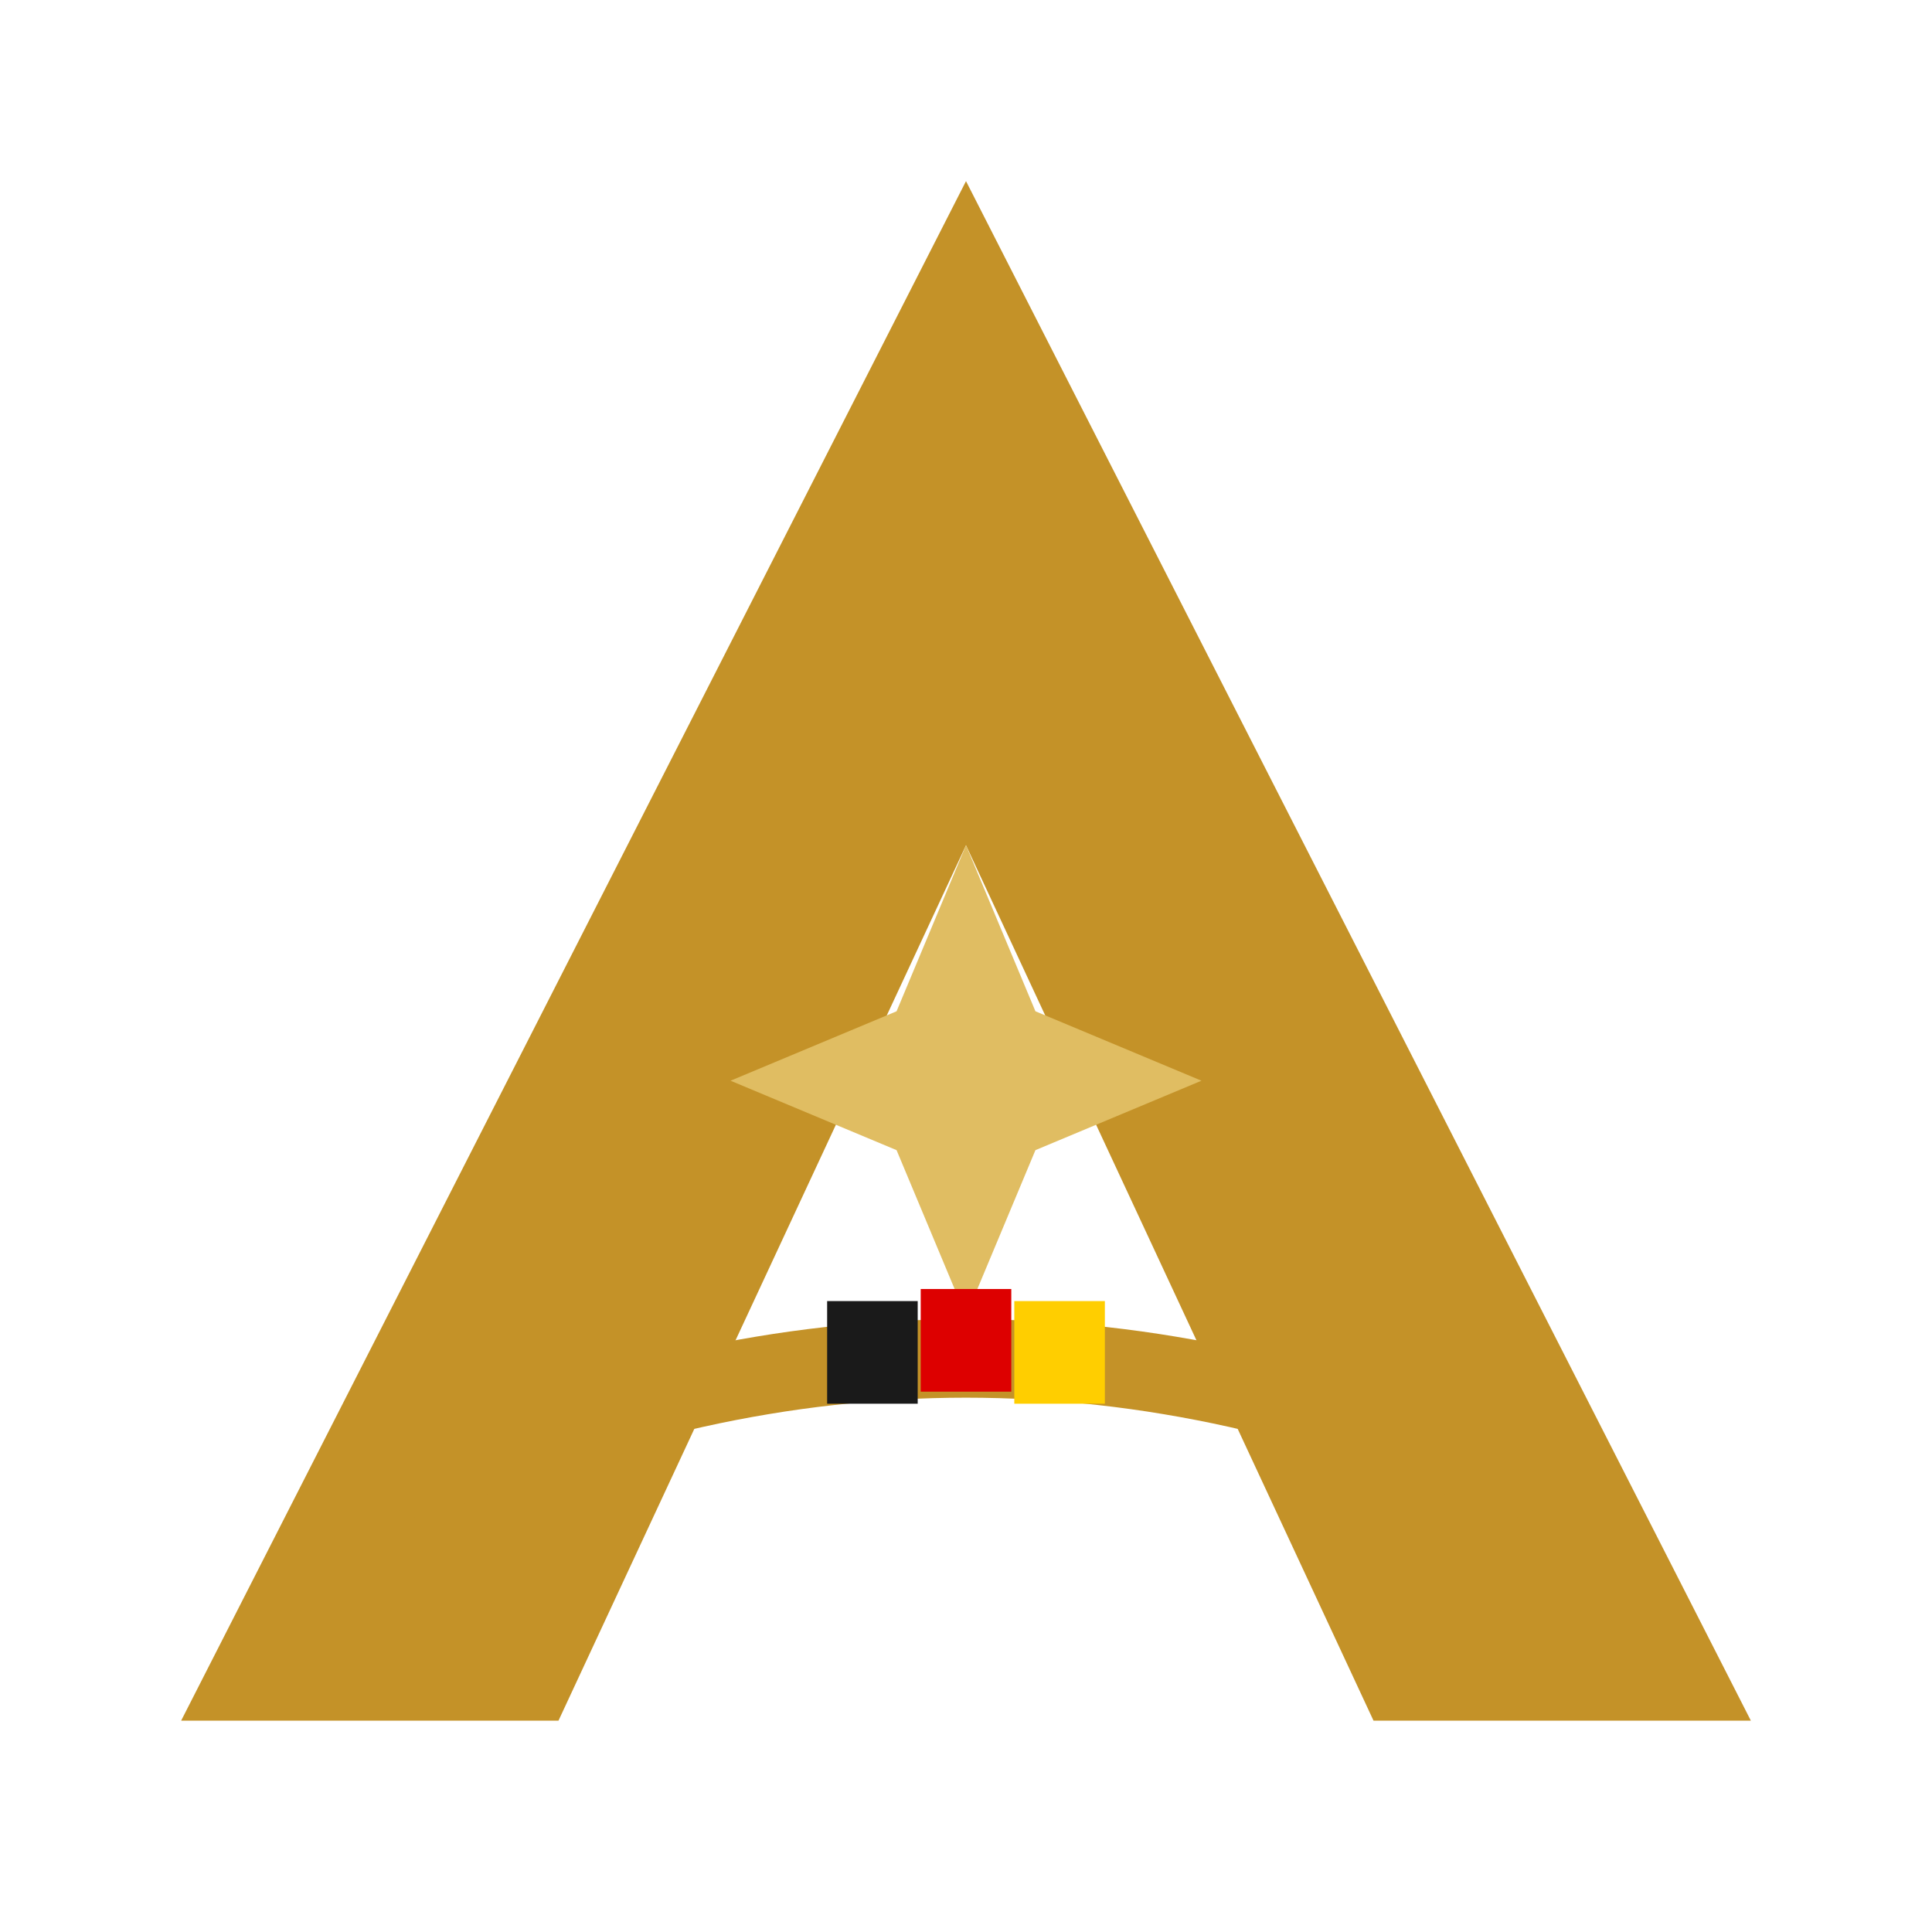
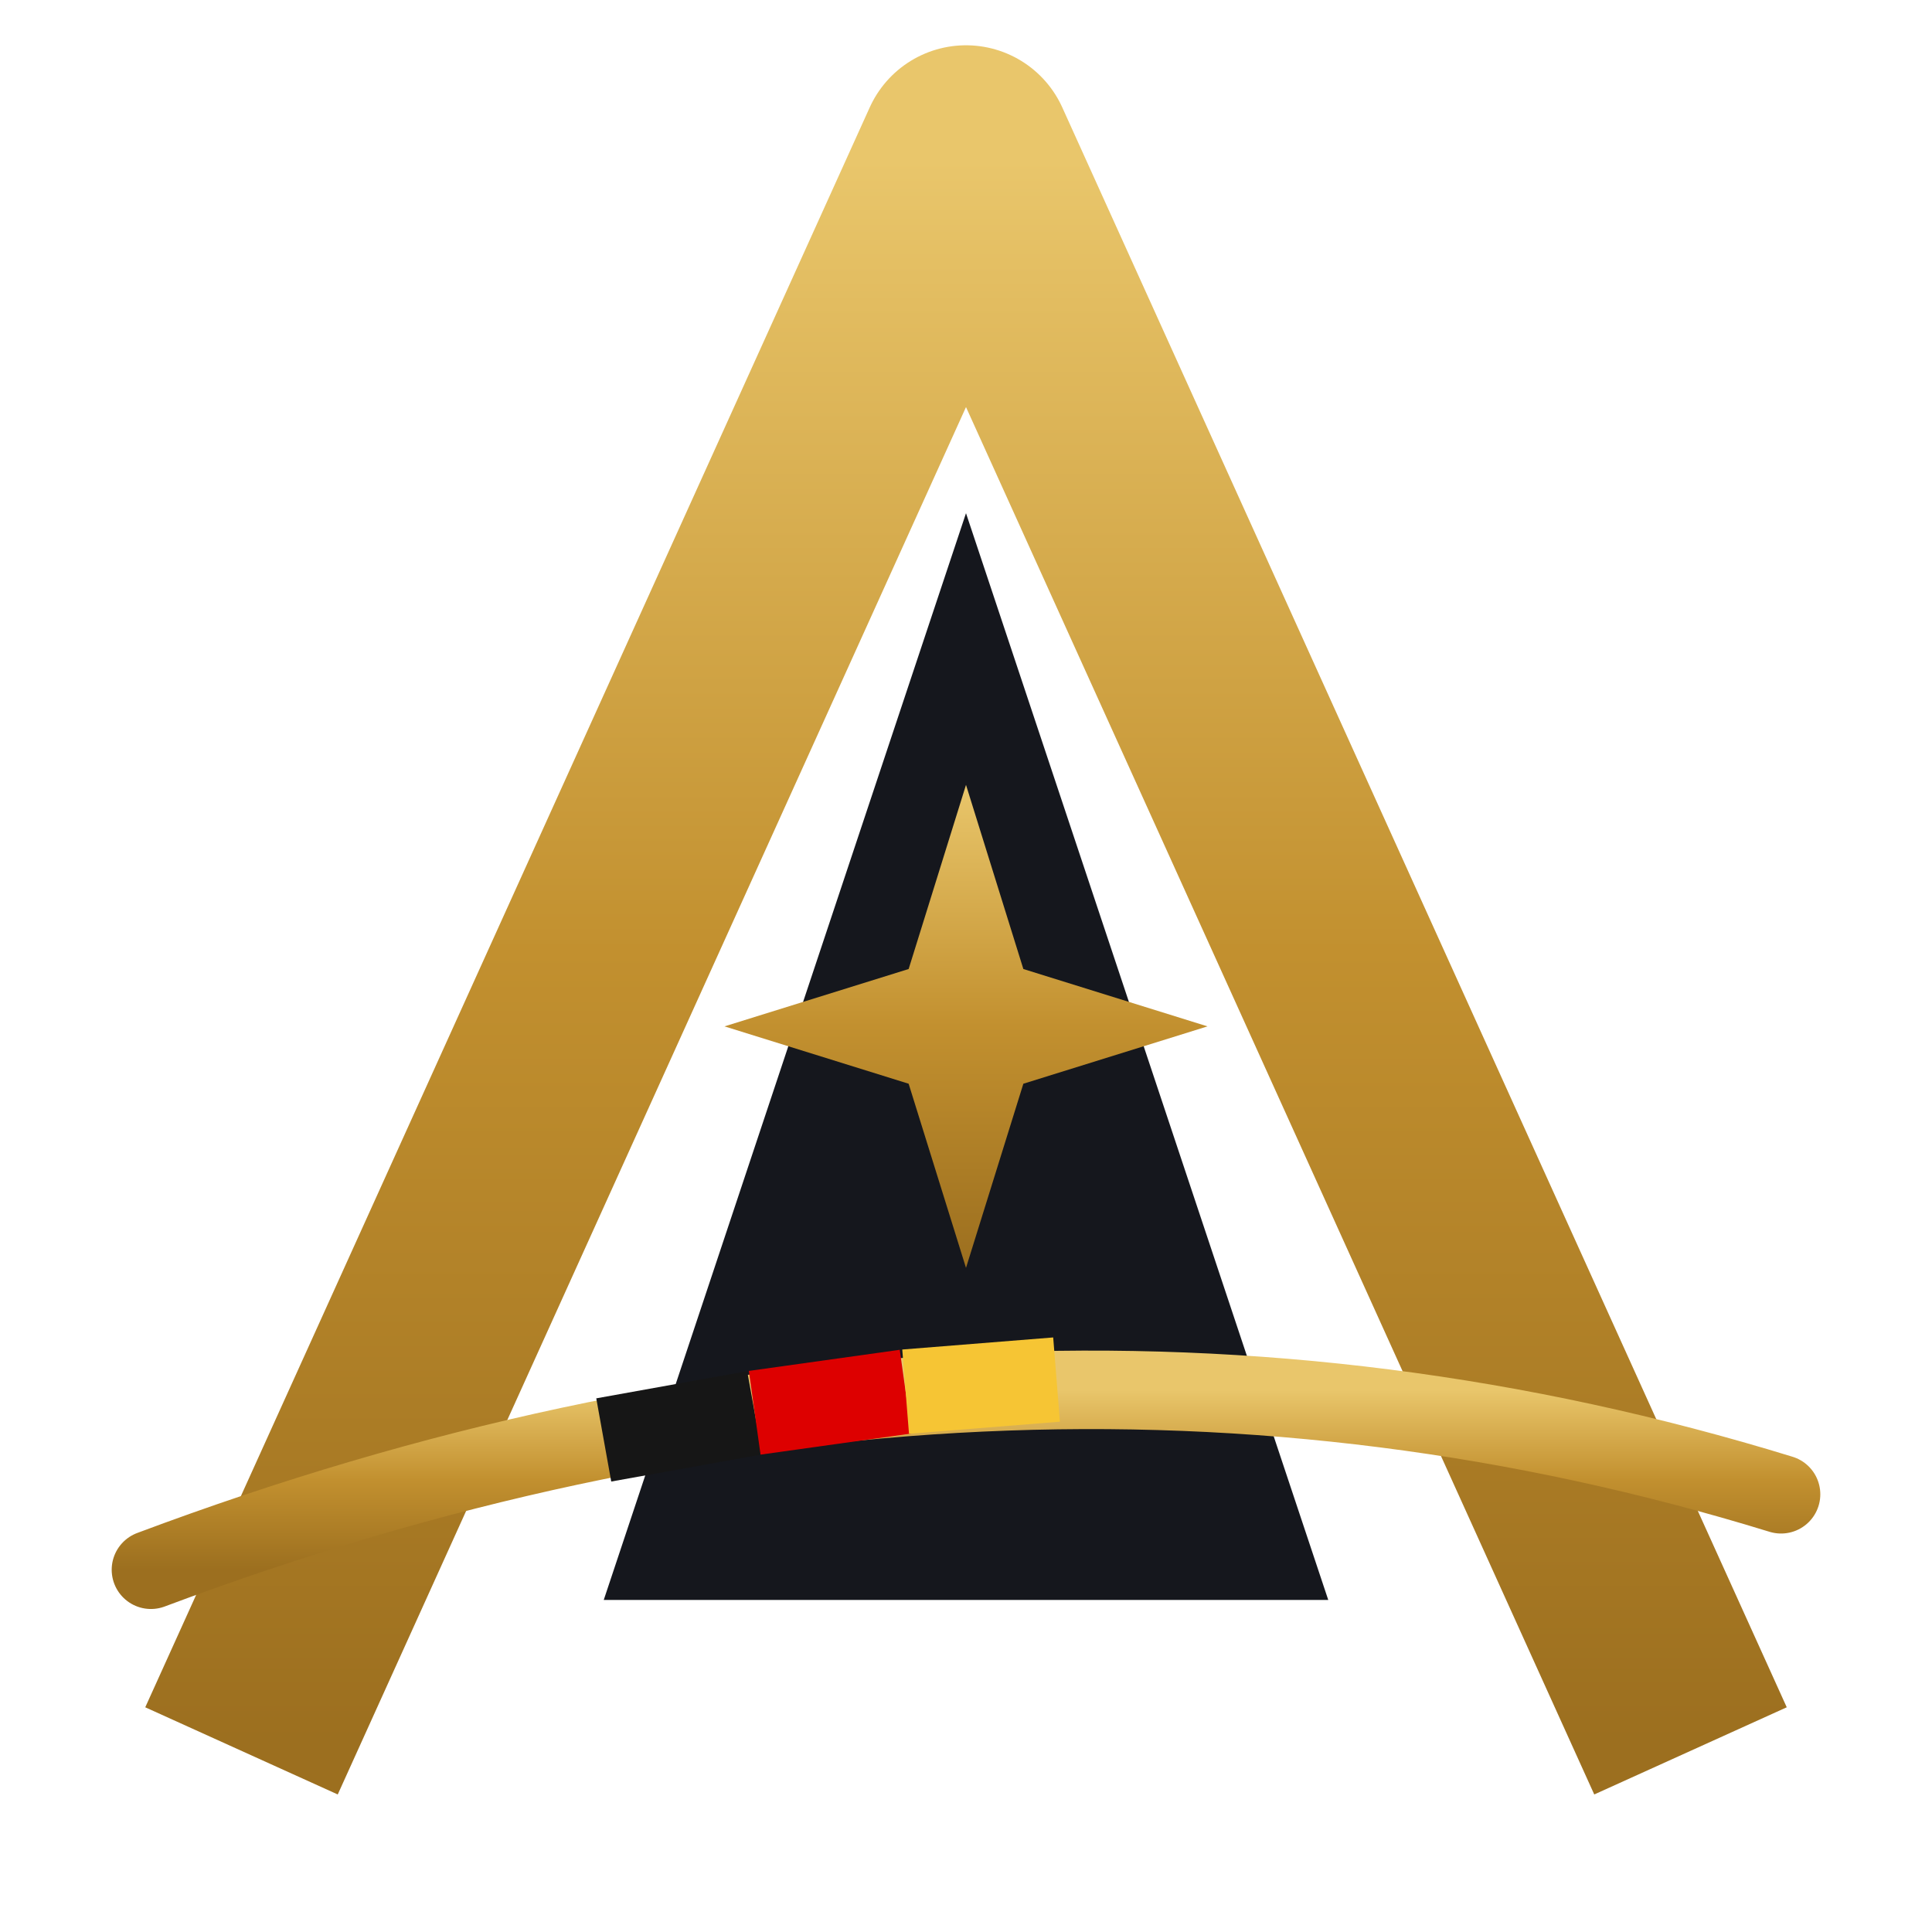
<svg xmlns="http://www.w3.org/2000/svg" viewBox="0 0 64 64">
-   <path d="M32 6 L58 57 L45.5 57 L32 28 L18.5 57 L6 57 Z" fill="#c49228" />
-   <path d="M32 28 l2.3 5.5 5.5 2.3 -5.5 2.3 -2.3 5.5 -2.3 -5.5 -5.5 -2.3 5.5 -2.3 Z" fill="#e0bd62" />
-   <path d="M14 49 Q32 41 50 49" fill="none" stroke="#c49228" stroke-width="2.6" stroke-linecap="round" />
-   <rect x="27.4" y="43.1" width="3" height="3.4" fill="#1a1a1a" />
-   <rect x="30.5" y="42.7" width="3" height="3.4" fill="#DD0000" />
-   <rect x="33.6" y="43.1" width="3" height="3.4" fill="#FFCE00" />
+   <defs>
+     <linearGradient id="agGold" x1="0" y1="0" x2="0" y2="1">
+       <stop offset="0" stop-color="#e9c66b" />
+       <stop offset=".5" stop-color="#c2902f" />
+       <stop offset="1" stop-color="#9c6f1f" />
+     </linearGradient>
+   </defs>
+   <path d="M32 17 L20 53 L44 53 Z" fill="#15171d" />
+   <path d="M8 58 L32 5 L56 58" fill="none" stroke="url(#agGold)" stroke-width="7" stroke-linejoin="round" stroke-linecap="butt" />
+   <path d="M32 26 l1.9 6.1 6.1 1.9 -6.1 1.9 -1.9 6.1 -1.9 -6.1 -6.1 -1.9 6.1 -1.9 Z" fill="url(#agGold)" />
+   <path d="M5 52 Q33 41.5 59 49.5" fill="none" stroke="url(#agGold)" stroke-width="2.6" stroke-linecap="round" />
+   <path d="M20 47.7 L25 46.8" stroke="#161616" stroke-width="2.8" stroke-linecap="butt" />
+   <path d="M25 46.8 L30 46.1" stroke="#DD0000" stroke-width="2.8" stroke-linecap="butt" />
+   <path d="M30 46.1 L35 45.7" stroke="#F6C534" stroke-width="2.8" stroke-linecap="butt" />
</svg>
